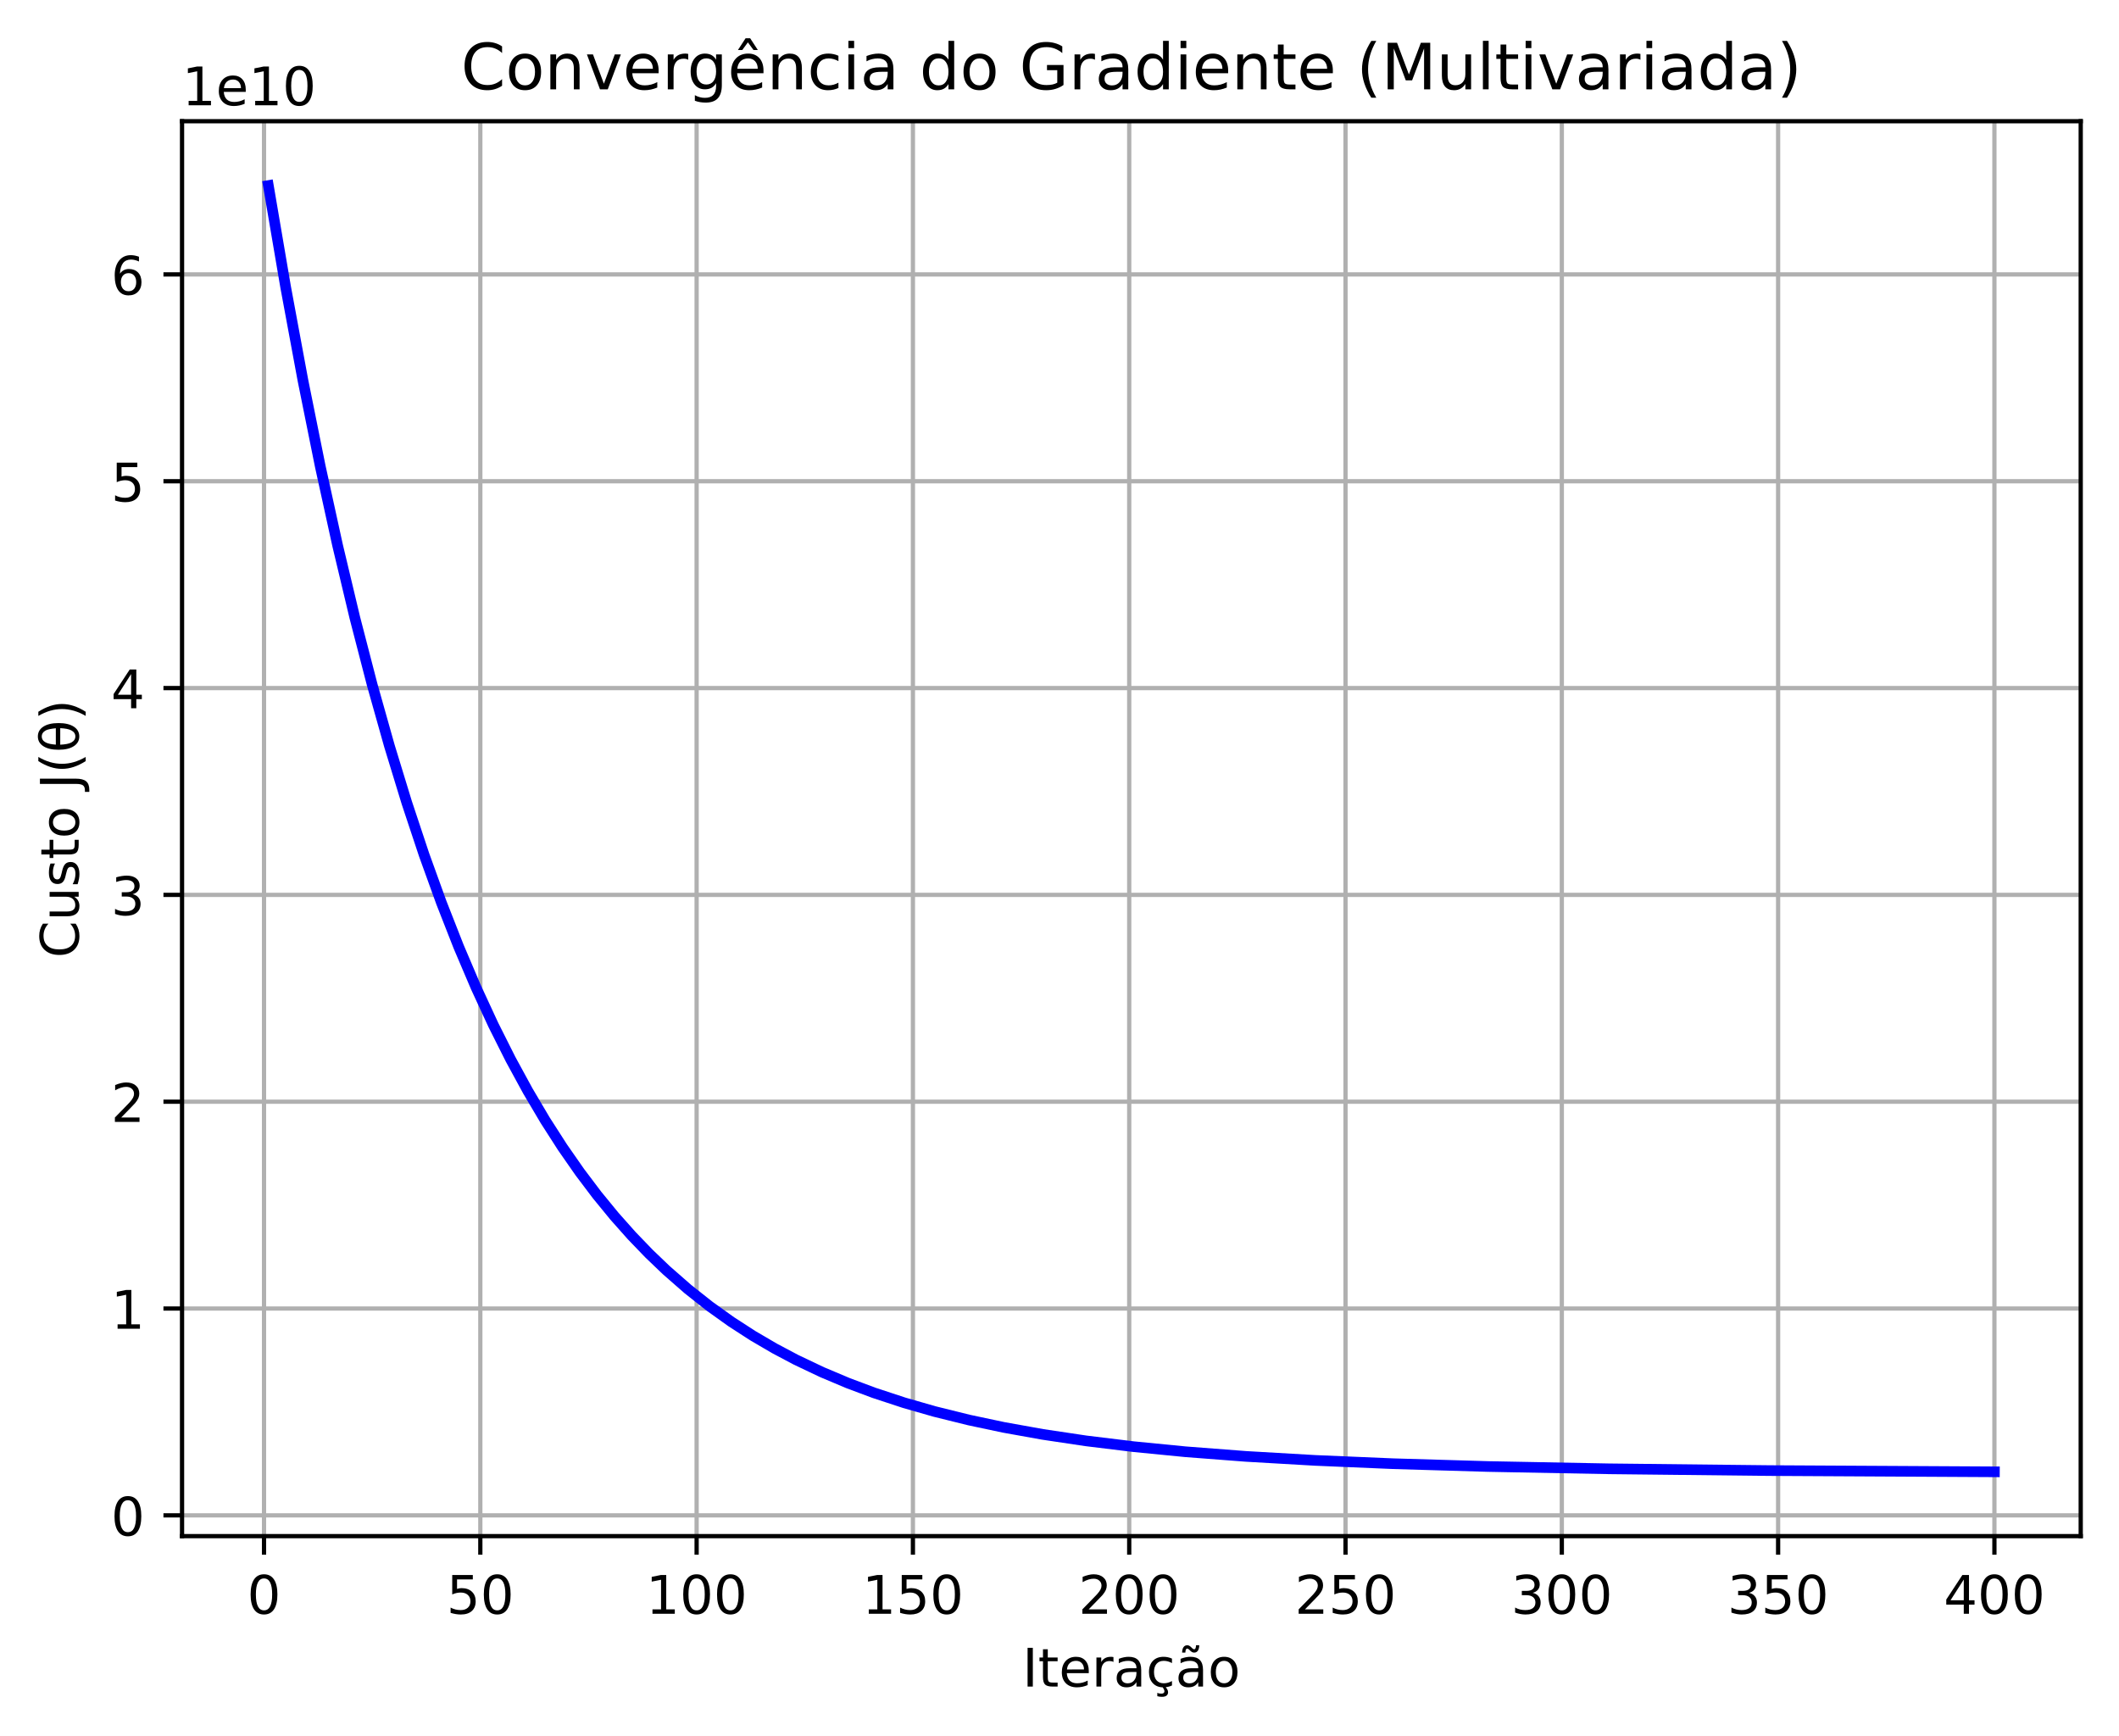
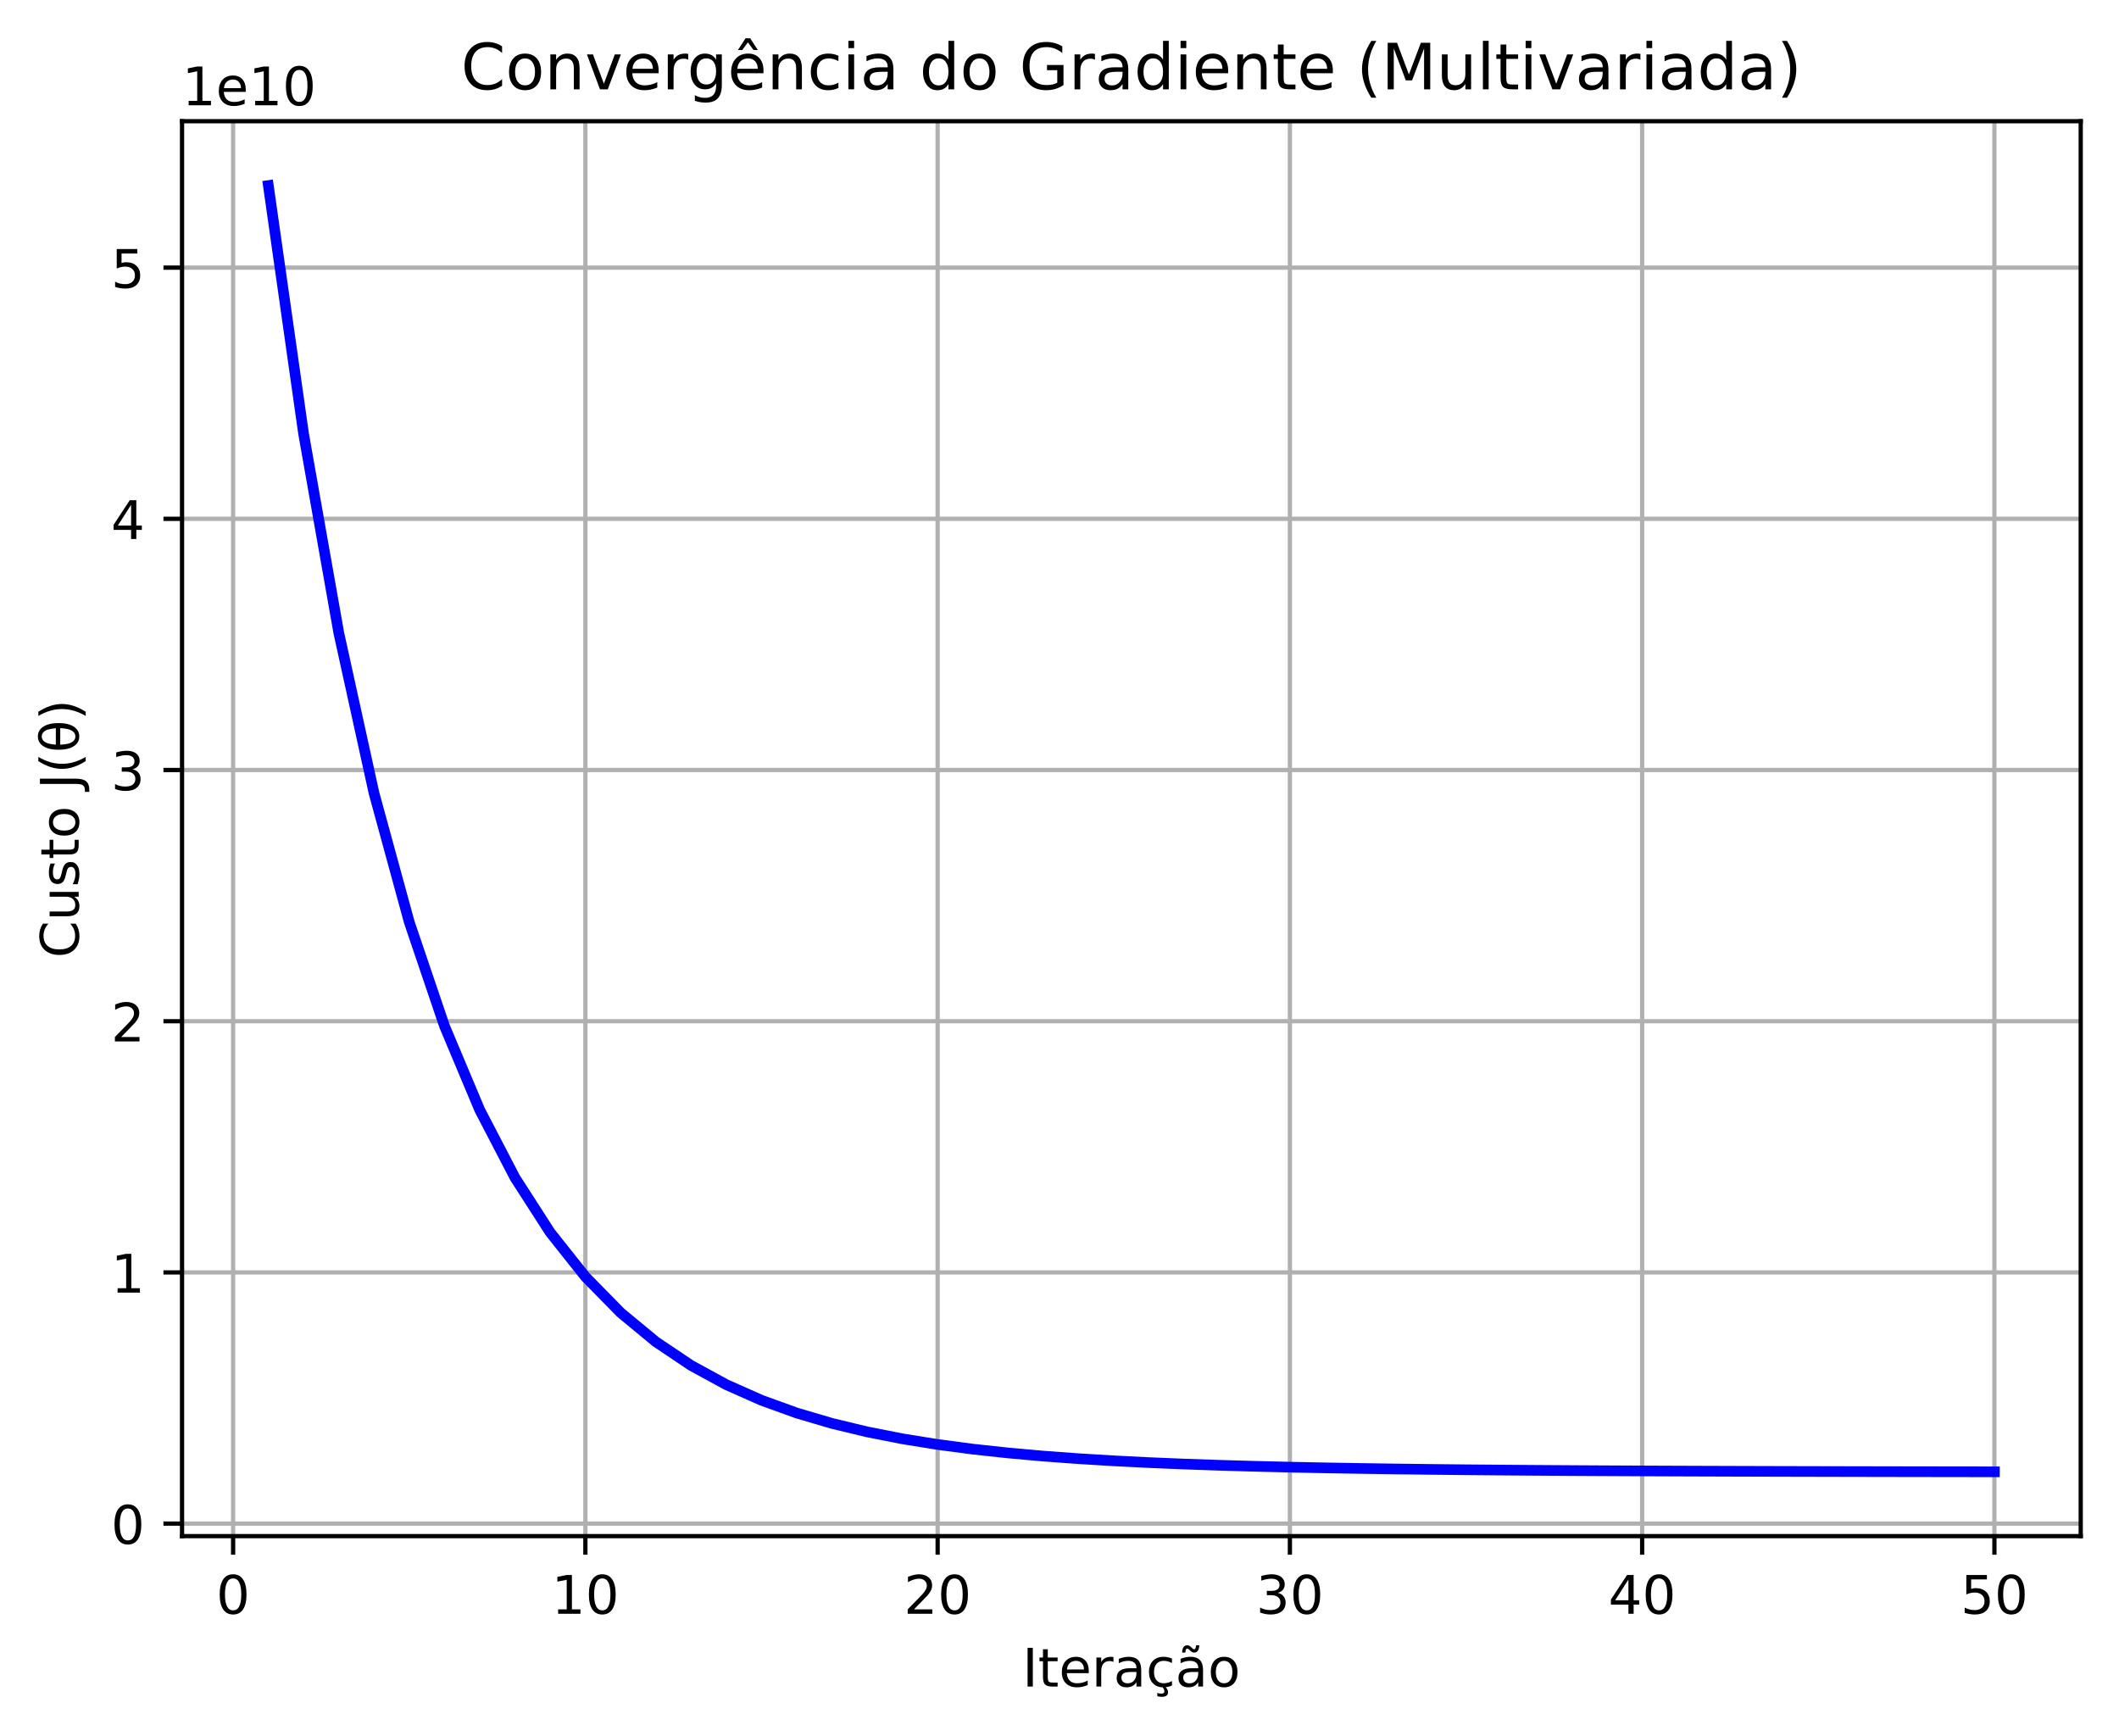
<svg xmlns="http://www.w3.org/2000/svg" xmlns:xlink="http://www.w3.org/1999/xlink" width="398.561pt" height="326.485pt" viewBox="0 0 398.561 326.485" version="1.1">
  <defs>
    <style type="text/css">*{stroke-linejoin: round; stroke-linecap: butt}</style>
  </defs>
  <g id="figure_1">
    <g id="patch_1">
      <path d="M 0 326.485  L 398.561 326.485  L 398.561 0  L 0 0  z " style="fill: #ffffff" />
    </g>
    <g id="axes_1">
      <g id="patch_2">
        <path d="M 34.241 288.91  L 391.361 288.91  L 391.361 22.798  L 34.241 22.798  z " style="fill: #ffffff" />
      </g>
      <g id="matplotlib.axis_1">
        <g id="xtick_1">
          <g id="line2d_1">
-             <path d="M 49.66 288.91  L 49.66 22.798  " clip-path="url(#p2a29189296)" style="fill: none; stroke: #b0b0b0; stroke-width: 0.8; stroke-linecap: square" />
+             <path d="M 43.848 288.91  L 43.848 22.798  " clip-path="url(#pa1b4fb934a)" style="fill: none; stroke: #b0b0b0; stroke-width: 0.8; stroke-linecap: square" />
          </g>
          <g id="line2d_2">
            <defs>
-               <path id="m5951b6302b" d="M 0 0  L 0 3.5  " style="stroke: #000000; stroke-width: 0.8" />
+               <path id="m3676565ad4" d="M 0 0  L 0 3.5  " style="stroke: #000000; stroke-width: 0.8" />
            </defs>
            <g>
-               <use xlink:href="#m5951b6302b" x="49.66" y="288.91" style="stroke: #000000; stroke-width: 0.8" />
+               <use xlink:href="#m3676565ad4" x="43.848" y="288.91" style="stroke: #000000; stroke-width: 0.8" />
            </g>
          </g>
          <g id="text_1">
-             <g transform="translate(46.47843 303.5086) scale(0.1 -0.1)">
+             <g transform="translate(40.6665 303.5086) scale(0.1 -0.1)">
              <defs>
                <path id="DejaVuSans-30" d="M 2034 4250  Q 1547 4250 1301 3770  Q 1056 3291 1056 2328  Q 1056 1369 1301 889  Q 1547 409 2034 409  Q 2525 409 2770 889  Q 3016 1369 3016 2328  Q 3016 3291 2770 3770  Q 2525 4250 2034 4250  z M 2034 4750  Q 2819 4750 3233 4129  Q 3647 3509 3647 2328  Q 3647 1150 3233 529  Q 2819 -91 2034 -91  Q 1250 -91 836 529  Q 422 1150 422 2328  Q 422 3509 836 4129  Q 1250 4750 2034 4750  z " transform="scale(0.015625)" />
              </defs>
              <use xlink:href="#DejaVuSans-30" />
            </g>
          </g>
        </g>
        <g id="xtick_2">
          <g id="line2d_3">
-             <path d="M 90.343 288.91  L 90.343 22.798  " clip-path="url(#p2a29189296)" style="fill: none; stroke: #b0b0b0; stroke-width: 0.8; stroke-linecap: square" />
+             <path d="M 110.104 288.91  L 110.104 22.798  " clip-path="url(#pa1b4fb934a)" style="fill: none; stroke: #b0b0b0; stroke-width: 0.8; stroke-linecap: square" />
          </g>
          <g id="line2d_4">
            <g>
-               <use xlink:href="#m5951b6302b" x="90.343" y="288.91" style="stroke: #000000; stroke-width: 0.8" />
+               <use xlink:href="#m3676565ad4" x="110.104" y="288.91" style="stroke: #000000; stroke-width: 0.8" />
            </g>
          </g>
          <g id="text_2">
-             <g transform="translate(83.98071 303.5086) scale(0.1 -0.1)">
-               <defs>
-                 <path id="DejaVuSans-35" d="M 691 4666  L 3169 4666  L 3169 4134  L 1269 4134  L 1269 2991  Q 1406 3038 1543 3061  Q 1681 3084 1819 3084  Q 2600 3084 3056 2656  Q 3513 2228 3513 1497  Q 3513 744 3044 326  Q 2575 -91 1722 -91  Q 1428 -91 1123 -41  Q 819 9 494 109  L 494 744  Q 775 591 1075 516  Q 1375 441 1709 441  Q 2250 441 2565 725  Q 2881 1009 2881 1497  Q 2881 1984 2565 2268  Q 2250 2553 1709 2553  Q 1456 2553 1204 2497  Q 953 2441 691 2322  L 691 4666  z " transform="scale(0.015625)" />
-               </defs>
-               <use xlink:href="#DejaVuSans-35" />
+             <g transform="translate(103.7413 303.5086) scale(0.1 -0.1)">
+               <defs>
+                 <path id="DejaVuSans-31" d="M 794 531  L 1825 531  L 1825 4091  L 703 3866  L 703 4441  L 1819 4666  L 2450 4666  L 2450 531  L 3481 531  L 3481 0  L 794 0  L 794 531  z " transform="scale(0.015625)" />
+               </defs>
+               <use xlink:href="#DejaVuSans-31" />
              <use xlink:href="#DejaVuSans-30" x="63.623" />
            </g>
          </g>
        </g>
        <g id="xtick_3">
          <g id="line2d_5">
-             <path d="M 131.027 288.91  L 131.027 22.798  " clip-path="url(#p2a29189296)" style="fill: none; stroke: #b0b0b0; stroke-width: 0.8; stroke-linecap: square" />
+             <path d="M 176.36 288.91  L 176.36 22.798  " clip-path="url(#pa1b4fb934a)" style="fill: none; stroke: #b0b0b0; stroke-width: 0.8; stroke-linecap: square" />
          </g>
          <g id="line2d_6">
            <g>
-               <use xlink:href="#m5951b6302b" x="131.027" y="288.91" style="stroke: #000000; stroke-width: 0.8" />
+               <use xlink:href="#m3676565ad4" x="176.36" y="288.91" style="stroke: #000000; stroke-width: 0.8" />
            </g>
          </g>
          <g id="text_3">
-             <g transform="translate(121.483 303.5086) scale(0.1 -0.1)">
-               <defs>
-                 <path id="DejaVuSans-31" d="M 794 531  L 1825 531  L 1825 4091  L 703 3866  L 703 4441  L 1819 4666  L 2450 4666  L 2450 531  L 3481 531  L 3481 0  L 794 0  L 794 531  z " transform="scale(0.015625)" />
-               </defs>
-               <use xlink:href="#DejaVuSans-31" />
-               <use xlink:href="#DejaVuSans-30" x="63.623" />
-               <use xlink:href="#DejaVuSans-30" x="127.246" />
+             <g transform="translate(169.9973 303.5086) scale(0.1 -0.1)">
+               <defs>
+                 <path id="DejaVuSans-32" d="M 1228 531  L 3431 531  L 3431 0  L 469 0  L 469 531  Q 828 903 1448 1529  Q 2069 2156 2228 2338  Q 2531 2678 2651 2914  Q 2772 3150 2772 3378  Q 2772 3750 2511 3984  Q 2250 4219 1831 4219  Q 1534 4219 1204 4116  Q 875 4013 500 3803  L 500 4441  Q 881 4594 1212 4672  Q 1544 4750 1819 4750  Q 2544 4750 2975 4387  Q 3406 4025 3406 3419  Q 3406 3131 3298 2873  Q 3191 2616 2906 2266  Q 2828 2175 2409 1742  Q 1991 1309 1228 531  z " transform="scale(0.015625)" />
+               </defs>
+               <use xlink:href="#DejaVuSans-32" />
+               <use xlink:href="#DejaVuSans-30" x="63.623" />
            </g>
          </g>
        </g>
        <g id="xtick_4">
          <g id="line2d_7">
-             <path d="M 171.71 288.91  L 171.71 22.798  " clip-path="url(#p2a29189296)" style="fill: none; stroke: #b0b0b0; stroke-width: 0.8; stroke-linecap: square" />
+             <path d="M 242.616 288.91  L 242.616 22.798  " clip-path="url(#pa1b4fb934a)" style="fill: none; stroke: #b0b0b0; stroke-width: 0.8; stroke-linecap: square" />
          </g>
          <g id="line2d_8">
            <g>
-               <use xlink:href="#m5951b6302b" x="171.71" y="288.91" style="stroke: #000000; stroke-width: 0.8" />
+               <use xlink:href="#m3676565ad4" x="242.616" y="288.91" style="stroke: #000000; stroke-width: 0.8" />
            </g>
          </g>
          <g id="text_4">
-             <g transform="translate(162.1665 303.5086) scale(0.1 -0.1)">
-               <use xlink:href="#DejaVuSans-31" />
-               <use xlink:href="#DejaVuSans-35" x="63.623" />
-               <use xlink:href="#DejaVuSans-30" x="127.246" />
+             <g transform="translate(236.2533 303.5086) scale(0.1 -0.1)">
+               <defs>
+                 <path id="DejaVuSans-33" d="M 2597 2516  Q 3050 2419 3304 2112  Q 3559 1806 3559 1356  Q 3559 666 3084 287  Q 2609 -91 1734 -91  Q 1441 -91 1130 -33  Q 819 25 488 141  L 488 750  Q 750 597 1062 519  Q 1375 441 1716 441  Q 2309 441 2620 675  Q 2931 909 2931 1356  Q 2931 1769 2642 2001  Q 2353 2234 1838 2234  L 1294 2234  L 1294 2753  L 1863 2753  Q 2328 2753 2575 2939  Q 2822 3125 2822 3475  Q 2822 3834 2567 4026  Q 2313 4219 1838 4219  Q 1578 4219 1281 4162  Q 984 4106 628 3988  L 628 4550  Q 988 4650 1302 4700  Q 1616 4750 1894 4750  Q 2613 4750 3031 4423  Q 3450 4097 3450 3541  Q 3450 3153 3228 2886  Q 3006 2619 2597 2516  z " transform="scale(0.015625)" />
+               </defs>
+               <use xlink:href="#DejaVuSans-33" />
+               <use xlink:href="#DejaVuSans-30" x="63.623" />
            </g>
          </g>
        </g>
        <g id="xtick_5">
          <g id="line2d_9">
-             <path d="M 212.394 288.91  L 212.394 22.798  " clip-path="url(#p2a29189296)" style="fill: none; stroke: #b0b0b0; stroke-width: 0.8; stroke-linecap: square" />
+             <path d="M 308.872 288.91  L 308.872 22.798  " clip-path="url(#pa1b4fb934a)" style="fill: none; stroke: #b0b0b0; stroke-width: 0.8; stroke-linecap: square" />
          </g>
          <g id="line2d_10">
            <g>
-               <use xlink:href="#m5951b6302b" x="212.394" y="288.91" style="stroke: #000000; stroke-width: 0.8" />
+               <use xlink:href="#m3676565ad4" x="308.872" y="288.91" style="stroke: #000000; stroke-width: 0.8" />
            </g>
          </g>
          <g id="text_5">
-             <g transform="translate(202.85 303.5086) scale(0.1 -0.1)">
-               <defs>
-                 <path id="DejaVuSans-32" d="M 1228 531  L 3431 531  L 3431 0  L 469 0  L 469 531  Q 828 903 1448 1529  Q 2069 2156 2228 2338  Q 2531 2678 2651 2914  Q 2772 3150 2772 3378  Q 2772 3750 2511 3984  Q 2250 4219 1831 4219  Q 1534 4219 1204 4116  Q 875 4013 500 3803  L 500 4441  Q 881 4594 1212 4672  Q 1544 4750 1819 4750  Q 2544 4750 2975 4387  Q 3406 4025 3406 3419  Q 3406 3131 3298 2873  Q 3191 2616 2906 2266  Q 2828 2175 2409 1742  Q 1991 1309 1228 531  z " transform="scale(0.015625)" />
-               </defs>
-               <use xlink:href="#DejaVuSans-32" />
-               <use xlink:href="#DejaVuSans-30" x="63.623" />
-               <use xlink:href="#DejaVuSans-30" x="127.246" />
+             <g transform="translate(302.5094 303.5086) scale(0.1 -0.1)">
+               <defs>
+                 <path id="DejaVuSans-34" d="M 2419 4116  L 825 1625  L 2419 1625  L 2419 4116  z M 2253 4666  L 3047 4666  L 3047 1625  L 3713 1625  L 3713 1100  L 3047 1100  L 3047 0  L 2419 0  L 2419 1100  L 313 1100  L 313 1709  L 2253 4666  z " transform="scale(0.015625)" />
+               </defs>
+               <use xlink:href="#DejaVuSans-34" />
+               <use xlink:href="#DejaVuSans-30" x="63.623" />
            </g>
          </g>
        </g>
        <g id="xtick_6">
          <g id="line2d_11">
-             <path d="M 253.077 288.91  L 253.077 22.798  " clip-path="url(#p2a29189296)" style="fill: none; stroke: #b0b0b0; stroke-width: 0.8; stroke-linecap: square" />
+             <path d="M 375.128 288.91  L 375.128 22.798  " clip-path="url(#pa1b4fb934a)" style="fill: none; stroke: #b0b0b0; stroke-width: 0.8; stroke-linecap: square" />
          </g>
          <g id="line2d_12">
            <g>
-               <use xlink:href="#m5951b6302b" x="253.077" y="288.91" style="stroke: #000000; stroke-width: 0.8" />
+               <use xlink:href="#m3676565ad4" x="375.128" y="288.91" style="stroke: #000000; stroke-width: 0.8" />
            </g>
          </g>
          <g id="text_6">
-             <g transform="translate(243.5336 303.5086) scale(0.1 -0.1)">
-               <use xlink:href="#DejaVuSans-32" />
-               <use xlink:href="#DejaVuSans-35" x="63.623" />
-               <use xlink:href="#DejaVuSans-30" x="127.246" />
-             </g>
-           </g>
-         </g>
-         <g id="xtick_7">
-           <g id="line2d_13">
-             <path d="M 293.761 288.91  L 293.761 22.798  " clip-path="url(#p2a29189296)" style="fill: none; stroke: #b0b0b0; stroke-width: 0.8; stroke-linecap: square" />
-           </g>
-           <g id="line2d_14">
-             <g>
-               <use xlink:href="#m5951b6302b" x="293.761" y="288.91" style="stroke: #000000; stroke-width: 0.8" />
-             </g>
-           </g>
-           <g id="text_7">
-             <g transform="translate(284.2171 303.5086) scale(0.1 -0.1)">
-               <defs>
-                 <path id="DejaVuSans-33" d="M 2597 2516  Q 3050 2419 3304 2112  Q 3559 1806 3559 1356  Q 3559 666 3084 287  Q 2609 -91 1734 -91  Q 1441 -91 1130 -33  Q 819 25 488 141  L 488 750  Q 750 597 1062 519  Q 1375 441 1716 441  Q 2309 441 2620 675  Q 2931 909 2931 1356  Q 2931 1769 2642 2001  Q 2353 2234 1838 2234  L 1294 2234  L 1294 2753  L 1863 2753  Q 2328 2753 2575 2939  Q 2822 3125 2822 3475  Q 2822 3834 2567 4026  Q 2313 4219 1838 4219  Q 1578 4219 1281 4162  Q 984 4106 628 3988  L 628 4550  Q 988 4650 1302 4700  Q 1616 4750 1894 4750  Q 2613 4750 3031 4423  Q 3450 4097 3450 3541  Q 3450 3153 3228 2886  Q 3006 2619 2597 2516  z " transform="scale(0.015625)" />
-               </defs>
-               <use xlink:href="#DejaVuSans-33" />
-               <use xlink:href="#DejaVuSans-30" x="63.623" />
-               <use xlink:href="#DejaVuSans-30" x="127.246" />
-             </g>
-           </g>
-         </g>
-         <g id="xtick_8">
-           <g id="line2d_15">
-             <path d="M 334.444 288.91  L 334.444 22.798  " clip-path="url(#p2a29189296)" style="fill: none; stroke: #b0b0b0; stroke-width: 0.8; stroke-linecap: square" />
-           </g>
-           <g id="line2d_16">
-             <g>
-               <use xlink:href="#m5951b6302b" x="334.444" y="288.91" style="stroke: #000000; stroke-width: 0.8" />
-             </g>
-           </g>
-           <g id="text_8">
-             <g transform="translate(324.9006 303.5086) scale(0.1 -0.1)">
-               <use xlink:href="#DejaVuSans-33" />
-               <use xlink:href="#DejaVuSans-35" x="63.623" />
-               <use xlink:href="#DejaVuSans-30" x="127.246" />
-             </g>
-           </g>
-         </g>
-         <g id="xtick_9">
-           <g id="line2d_17">
-             <path d="M 375.128 288.91  L 375.128 22.798  " clip-path="url(#p2a29189296)" style="fill: none; stroke: #b0b0b0; stroke-width: 0.8; stroke-linecap: square" />
-           </g>
-           <g id="line2d_18">
-             <g>
-               <use xlink:href="#m5951b6302b" x="375.128" y="288.91" style="stroke: #000000; stroke-width: 0.8" />
-             </g>
-           </g>
-           <g id="text_9">
-             <g transform="translate(365.5841 303.5086) scale(0.1 -0.1)">
-               <defs>
-                 <path id="DejaVuSans-34" d="M 2419 4116  L 825 1625  L 2419 1625  L 2419 4116  z M 2253 4666  L 3047 4666  L 3047 1625  L 3713 1625  L 3713 1100  L 3047 1100  L 3047 0  L 2419 0  L 2419 1100  L 313 1100  L 313 1709  L 2253 4666  z " transform="scale(0.015625)" />
-               </defs>
-               <use xlink:href="#DejaVuSans-34" />
-               <use xlink:href="#DejaVuSans-30" x="63.623" />
-               <use xlink:href="#DejaVuSans-30" x="127.246" />
-             </g>
-           </g>
-         </g>
-         <g id="text_10">
+             <g transform="translate(368.7654 303.5086) scale(0.1 -0.1)">
+               <defs>
+                 <path id="DejaVuSans-35" d="M 691 4666  L 3169 4666  L 3169 4134  L 1269 4134  L 1269 2991  Q 1406 3038 1543 3061  Q 1681 3084 1819 3084  Q 2600 3084 3056 2656  Q 3513 2228 3513 1497  Q 3513 744 3044 326  Q 2575 -91 1722 -91  Q 1428 -91 1123 -41  Q 819 9 494 109  L 494 744  Q 775 591 1075 516  Q 1375 441 1709 441  Q 2250 441 2565 725  Q 2881 1009 2881 1497  Q 2881 1984 2565 2268  Q 2250 2553 1709 2553  Q 1456 2553 1204 2497  Q 953 2441 691 2322  L 691 4666  z " transform="scale(0.015625)" />
+               </defs>
+               <use xlink:href="#DejaVuSans-35" />
+               <use xlink:href="#DejaVuSans-30" x="63.623" />
+             </g>
+           </g>
+         </g>
+         <g id="text_7">
          <g transform="translate(192.2967 317.2054) scale(0.1 -0.1)">
            <defs>
              <path id="DejaVuSans-49" d="M 628 4666  L 1259 4666  L 1259 0  L 628 0  L 628 4666  z " transform="scale(0.015625)" />
              <path id="DejaVuSans-74" d="M 1172 4494  L 1172 3500  L 2356 3500  L 2356 3053  L 1172 3053  L 1172 1153  Q 1172 725 1289 603  Q 1406 481 1766 481  L 2356 481  L 2356 0  L 1766 0  Q 1100 0 847 248  Q 594 497 594 1153  L 594 3053  L 172 3053  L 172 3500  L 594 3500  L 594 4494  L 1172 4494  z " transform="scale(0.015625)" />
              <path id="DejaVuSans-65" d="M 3597 1894  L 3597 1613  L 953 1613  Q 991 1019 1311 708  Q 1631 397 2203 397  Q 2534 397 2845 478  Q 3156 559 3463 722  L 3463 178  Q 3153 47 2828 -22  Q 2503 -91 2169 -91  Q 1331 -91 842 396  Q 353 884 353 1716  Q 353 2575 817 3079  Q 1281 3584 2069 3584  Q 2775 3584 3186 3129  Q 3597 2675 3597 1894  z M 3022 2063  Q 3016 2534 2758 2815  Q 2500 3097 2075 3097  Q 1594 3097 1305 2825  Q 1016 2553 972 2059  L 3022 2063  z " transform="scale(0.015625)" />
              <path id="DejaVuSans-72" d="M 2631 2963  Q 2534 3019 2420 3045  Q 2306 3072 2169 3072  Q 1681 3072 1420 2755  Q 1159 2438 1159 1844  L 1159 0  L 581 0  L 581 3500  L 1159 3500  L 1159 2956  Q 1341 3275 1631 3429  Q 1922 3584 2338 3584  Q 2397 3584 2469 3576  Q 2541 3569 2628 3553  L 2631 2963  z " transform="scale(0.015625)" />
              <path id="DejaVuSans-61" d="M 2194 1759  Q 1497 1759 1228 1600  Q 959 1441 959 1056  Q 959 750 1161 570  Q 1363 391 1709 391  Q 2188 391 2477 730  Q 2766 1069 2766 1631  L 2766 1759  L 2194 1759  z M 3341 1997  L 3341 0  L 2766 0  L 2766 531  Q 2569 213 2275 61  Q 1981 -91 1556 -91  Q 1019 -91 701 211  Q 384 513 384 1019  Q 384 1609 779 1909  Q 1175 2209 1959 2209  L 2766 2209  L 2766 2266  Q 2766 2663 2505 2880  Q 2244 3097 1772 3097  Q 1472 3097 1187 3025  Q 903 2953 641 2809  L 641 3341  Q 956 3463 1253 3523  Q 1550 3584 1831 3584  Q 2591 3584 2966 3190  Q 3341 2797 3341 1997  z " transform="scale(0.015625)" />
              <path id="DejaVuSans-e7" d="M 3122 3366  L 3122 2828  Q 2878 2963 2633 3030  Q 2388 3097 2138 3097  Q 1578 3097 1268 2742  Q 959 2388 959 1747  Q 959 1106 1268 751  Q 1578 397 2138 397  Q 2388 397 2633 464  Q 2878 531 3122 666  L 3122 134  Q 2881 22 2623 -34  Q 2366 -91 2075 -91  Q 1284 -91 818 406  Q 353 903 353 1747  Q 353 2603 823 3093  Q 1294 3584 2113 3584  Q 2378 3584 2631 3529  Q 2884 3475 3122 3366  z M 2311 0  Q 2482 -194 2566 -358  Q 2651 -522 2651 -672  Q 2651 -950 2463 -1092  Q 2276 -1234 1907 -1234  Q 1764 -1234 1628 -1215  Q 1492 -1197 1357 -1159  L 1357 -750  Q 1464 -803 1579 -826  Q 1695 -850 1842 -850  Q 2026 -850 2120 -775  Q 2214 -700 2214 -556  Q 2214 -463 2146 -327  Q 2079 -191 1939 0  L 2311 0  z " transform="scale(0.015625)" />
              <path id="DejaVuSans-e3" d="M 2194 1759  Q 1497 1759 1228 1600  Q 959 1441 959 1056  Q 959 750 1161 570  Q 1363 391 1709 391  Q 2188 391 2477 730  Q 2766 1069 2766 1631  L 2766 1759  L 2194 1759  z M 3341 1997  L 3341 0  L 2766 0  L 2766 531  Q 2569 213 2275 61  Q 1981 -91 1556 -91  Q 1019 -91 701 211  Q 384 513 384 1019  Q 384 1609 779 1909  Q 1175 2209 1959 2209  L 2766 2209  L 2766 2266  Q 2766 2663 2505 2880  Q 2244 3097 1772 3097  Q 1472 3097 1187 3025  Q 903 2953 641 2809  L 641 3341  Q 956 3463 1253 3523  Q 1550 3584 1831 3584  Q 2591 3584 2966 3190  Q 3341 2797 3341 1997  z M 1844 4281  L 1665 4453  Q 1597 4516 1545 4545  Q 1494 4575 1453 4575  Q 1334 4575 1278 4461  Q 1222 4347 1215 4091  L 825 4091  Q 831 4513 990 4742  Q 1150 4972 1434 4972  Q 1553 4972 1653 4928  Q 1753 4884 1869 4781  L 2047 4609  Q 2115 4547 2167 4517  Q 2219 4488 2259 4488  Q 2378 4488 2434 4602  Q 2490 4716 2497 4972  L 2887 4972  Q 2881 4550 2721 4320  Q 2562 4091 2278 4091  Q 2159 4091 2059 4134  Q 1959 4178 1844 4281  z " transform="scale(0.015625)" />
              <path id="DejaVuSans-6f" d="M 1959 3097  Q 1497 3097 1228 2736  Q 959 2375 959 1747  Q 959 1119 1226 758  Q 1494 397 1959 397  Q 2419 397 2687 759  Q 2956 1122 2956 1747  Q 2956 2369 2687 2733  Q 2419 3097 1959 3097  z M 1959 3584  Q 2709 3584 3137 3096  Q 3566 2609 3566 1747  Q 3566 888 3137 398  Q 2709 -91 1959 -91  Q 1206 -91 779 398  Q 353 888 353 1747  Q 353 2609 779 3096  Q 1206 3584 1959 3584  z " transform="scale(0.015625)" />
            </defs>
            <use xlink:href="#DejaVuSans-49" />
            <use xlink:href="#DejaVuSans-74" x="29.492" />
            <use xlink:href="#DejaVuSans-65" x="68.701" />
            <use xlink:href="#DejaVuSans-72" x="130.225" />
            <use xlink:href="#DejaVuSans-61" x="171.338" />
            <use xlink:href="#DejaVuSans-e7" x="232.617" />
            <use xlink:href="#DejaVuSans-e3" x="287.598" />
            <use xlink:href="#DejaVuSans-6f" x="348.877" />
          </g>
        </g>
      </g>
      <g id="matplotlib.axis_2">
        <g id="ytick_1">
+           <g id="line2d_13">
+             <path d="M 34.241 286.552  L 391.361 286.552  " clip-path="url(#pa1b4fb934a)" style="fill: none; stroke: #b0b0b0; stroke-width: 0.8; stroke-linecap: square" />
+           </g>
+           <g id="line2d_14">
+             <defs>
+               <path id="md213ecda08" d="M 0 0  L -3.5 0  " style="stroke: #000000; stroke-width: 0.8" />
+             </defs>
+             <g>
+               <use xlink:href="#md213ecda08" x="34.241" y="286.552" style="stroke: #000000; stroke-width: 0.8" />
+             </g>
+           </g>
+           <g id="text_8">
+             <g transform="translate(20.87813 290.3515) scale(0.1 -0.1)">
+               <use xlink:href="#DejaVuSans-30" />
+             </g>
+           </g>
+         </g>
+         <g id="ytick_2">
+           <g id="line2d_15">
+             <path d="M 34.241 239.309  L 391.361 239.309  " clip-path="url(#pa1b4fb934a)" style="fill: none; stroke: #b0b0b0; stroke-width: 0.8; stroke-linecap: square" />
+           </g>
+           <g id="line2d_16">
+             <g>
+               <use xlink:href="#md213ecda08" x="34.241" y="239.309" style="stroke: #000000; stroke-width: 0.8" />
+             </g>
+           </g>
+           <g id="text_9">
+             <g transform="translate(20.87813 243.108) scale(0.1 -0.1)">
+               <use xlink:href="#DejaVuSans-31" />
+             </g>
+           </g>
+         </g>
+         <g id="ytick_3">
+           <g id="line2d_17">
+             <path d="M 34.241 192.065  L 391.361 192.065  " clip-path="url(#pa1b4fb934a)" style="fill: none; stroke: #b0b0b0; stroke-width: 0.8; stroke-linecap: square" />
+           </g>
+           <g id="line2d_18">
+             <g>
+               <use xlink:href="#md213ecda08" x="34.241" y="192.065" style="stroke: #000000; stroke-width: 0.8" />
+             </g>
+           </g>
+           <g id="text_10">
+             <g transform="translate(20.87813 195.8644) scale(0.1 -0.1)">
+               <use xlink:href="#DejaVuSans-32" />
+             </g>
+           </g>
+         </g>
+         <g id="ytick_4">
          <g id="line2d_19">
-             <path d="M 34.241 285.004  L 391.361 285.004  " clip-path="url(#p2a29189296)" style="fill: none; stroke: #b0b0b0; stroke-width: 0.8; stroke-linecap: square" />
+             <path d="M 34.241 144.822  L 391.361 144.822  " clip-path="url(#pa1b4fb934a)" style="fill: none; stroke: #b0b0b0; stroke-width: 0.8; stroke-linecap: square" />
          </g>
          <g id="line2d_20">
-             <defs>
-               <path id="m6df23b0949" d="M 0 0  L -3.5 0  " style="stroke: #000000; stroke-width: 0.8" />
-             </defs>
-             <g>
-               <use xlink:href="#m6df23b0949" x="34.241" y="285.004" style="stroke: #000000; stroke-width: 0.8" />
+             <g>
+               <use xlink:href="#md213ecda08" x="34.241" y="144.822" style="stroke: #000000; stroke-width: 0.8" />
            </g>
          </g>
          <g id="text_11">
-             <g transform="translate(20.87813 288.8033) scale(0.1 -0.1)">
-               <use xlink:href="#DejaVuSans-30" />
-             </g>
-           </g>
-         </g>
-         <g id="ytick_2">
+             <g transform="translate(20.87813 148.6209) scale(0.1 -0.1)">
+               <use xlink:href="#DejaVuSans-33" />
+             </g>
+           </g>
+         </g>
+         <g id="ytick_5">
          <g id="line2d_21">
-             <path d="M 34.241 246.105  L 391.361 246.105  " clip-path="url(#p2a29189296)" style="fill: none; stroke: #b0b0b0; stroke-width: 0.8; stroke-linecap: square" />
+             <path d="M 34.241 97.578  L 391.361 97.578  " clip-path="url(#pa1b4fb934a)" style="fill: none; stroke: #b0b0b0; stroke-width: 0.8; stroke-linecap: square" />
          </g>
          <g id="line2d_22">
            <g>
-               <use xlink:href="#m6df23b0949" x="34.241" y="246.105" style="stroke: #000000; stroke-width: 0.8" />
+               <use xlink:href="#md213ecda08" x="34.241" y="97.578" style="stroke: #000000; stroke-width: 0.8" />
            </g>
          </g>
          <g id="text_12">
-             <g transform="translate(20.87813 249.9046) scale(0.1 -0.1)">
-               <use xlink:href="#DejaVuSans-31" />
-             </g>
-           </g>
-         </g>
-         <g id="ytick_3">
+             <g transform="translate(20.87813 101.3773) scale(0.1 -0.1)">
+               <use xlink:href="#DejaVuSans-34" />
+             </g>
+           </g>
+         </g>
+         <g id="ytick_6">
          <g id="line2d_23">
-             <path d="M 34.241 207.207  L 391.361 207.207  " clip-path="url(#p2a29189296)" style="fill: none; stroke: #b0b0b0; stroke-width: 0.8; stroke-linecap: square" />
+             <path d="M 34.241 50.335  L 391.361 50.335  " clip-path="url(#pa1b4fb934a)" style="fill: none; stroke: #b0b0b0; stroke-width: 0.8; stroke-linecap: square" />
          </g>
          <g id="line2d_24">
            <g>
-               <use xlink:href="#m6df23b0949" x="34.241" y="207.207" style="stroke: #000000; stroke-width: 0.8" />
+               <use xlink:href="#md213ecda08" x="34.241" y="50.335" style="stroke: #000000; stroke-width: 0.8" />
            </g>
          </g>
          <g id="text_13">
-             <g transform="translate(20.87813 211.0059) scale(0.1 -0.1)">
-               <use xlink:href="#DejaVuSans-32" />
-             </g>
-           </g>
-         </g>
-         <g id="ytick_4">
-           <g id="line2d_25">
-             <path d="M 34.241 168.308  L 391.361 168.308  " clip-path="url(#p2a29189296)" style="fill: none; stroke: #b0b0b0; stroke-width: 0.8; stroke-linecap: square" />
-           </g>
-           <g id="line2d_26">
-             <g>
-               <use xlink:href="#m6df23b0949" x="34.241" y="168.308" style="stroke: #000000; stroke-width: 0.8" />
-             </g>
-           </g>
-           <g id="text_14">
-             <g transform="translate(20.87813 172.1072) scale(0.1 -0.1)">
-               <use xlink:href="#DejaVuSans-33" />
-             </g>
-           </g>
-         </g>
-         <g id="ytick_5">
-           <g id="line2d_27">
-             <path d="M 34.241 129.409  L 391.361 129.409  " clip-path="url(#p2a29189296)" style="fill: none; stroke: #b0b0b0; stroke-width: 0.8; stroke-linecap: square" />
-           </g>
-           <g id="line2d_28">
-             <g>
-               <use xlink:href="#m6df23b0949" x="34.241" y="129.409" style="stroke: #000000; stroke-width: 0.8" />
-             </g>
-           </g>
-           <g id="text_15">
-             <g transform="translate(20.87813 133.2085) scale(0.1 -0.1)">
-               <use xlink:href="#DejaVuSans-34" />
-             </g>
-           </g>
-         </g>
-         <g id="ytick_6">
-           <g id="line2d_29">
-             <path d="M 34.241 90.511  L 391.361 90.511  " clip-path="url(#p2a29189296)" style="fill: none; stroke: #b0b0b0; stroke-width: 0.8; stroke-linecap: square" />
-           </g>
-           <g id="line2d_30">
-             <g>
-               <use xlink:href="#m6df23b0949" x="34.241" y="90.511" style="stroke: #000000; stroke-width: 0.8" />
-             </g>
-           </g>
-           <g id="text_16">
-             <g transform="translate(20.87813 94.30982) scale(0.1 -0.1)">
+             <g transform="translate(20.87813 54.13376) scale(0.1 -0.1)">
              <use xlink:href="#DejaVuSans-35" />
            </g>
          </g>
        </g>
-         <g id="ytick_7">
-           <g id="line2d_31">
-             <path d="M 34.241 51.612  L 391.361 51.612  " clip-path="url(#p2a29189296)" style="fill: none; stroke: #b0b0b0; stroke-width: 0.8; stroke-linecap: square" />
-           </g>
-           <g id="line2d_32">
-             <g>
-               <use xlink:href="#m6df23b0949" x="34.241" y="51.612" style="stroke: #000000; stroke-width: 0.8" />
-             </g>
-           </g>
-           <g id="text_17">
-             <g transform="translate(20.87813 55.41113) scale(0.1 -0.1)">
-               <defs>
-                 <path id="DejaVuSans-36" d="M 2113 2584  Q 1688 2584 1439 2293  Q 1191 2003 1191 1497  Q 1191 994 1439 701  Q 1688 409 2113 409  Q 2538 409 2786 701  Q 3034 994 3034 1497  Q 3034 2003 2786 2293  Q 2538 2584 2113 2584  z M 3366 4563  L 3366 3988  Q 3128 4100 2886 4159  Q 2644 4219 2406 4219  Q 1781 4219 1451 3797  Q 1122 3375 1075 2522  Q 1259 2794 1537 2939  Q 1816 3084 2150 3084  Q 2853 3084 3261 2657  Q 3669 2231 3669 1497  Q 3669 778 3244 343  Q 2819 -91 2113 -91  Q 1303 -91 875 529  Q 447 1150 447 2328  Q 447 3434 972 4092  Q 1497 4750 2381 4750  Q 2619 4750 2861 4703  Q 3103 4656 3366 4563  z " transform="scale(0.015625)" />
-               </defs>
-               <use xlink:href="#DejaVuSans-36" />
-             </g>
-           </g>
-         </g>
-         <g id="text_18">
+         <g id="text_14">
          <g transform="translate(14.79844 180.1635) rotate(-90) scale(0.1 -0.1)">
            <defs>
              <path id="DejaVuSans-43" d="M 4122 4306  L 4122 3641  Q 3803 3938 3442 4084  Q 3081 4231 2675 4231  Q 1875 4231 1450 3742  Q 1025 3253 1025 2328  Q 1025 1406 1450 917  Q 1875 428 2675 428  Q 3081 428 3442 575  Q 3803 722 4122 1019  L 4122 359  Q 3791 134 3420 21  Q 3050 -91 2638 -91  Q 1578 -91 968 557  Q 359 1206 359 2328  Q 359 3453 968 4101  Q 1578 4750 2638 4750  Q 3056 4750 3426 4639  Q 3797 4528 4122 4306  z " transform="scale(0.015625)" />
              <path id="DejaVuSans-75" d="M 544 1381  L 544 3500  L 1119 3500  L 1119 1403  Q 1119 906 1312 657  Q 1506 409 1894 409  Q 2359 409 2629 706  Q 2900 1003 2900 1516  L 2900 3500  L 3475 3500  L 3475 0  L 2900 0  L 2900 538  Q 2691 219 2414 64  Q 2138 -91 1772 -91  Q 1169 -91 856 284  Q 544 659 544 1381  z M 1991 3584  L 1991 3584  z " transform="scale(0.015625)" />
              <path id="DejaVuSans-73" d="M 2834 3397  L 2834 2853  Q 2591 2978 2328 3040  Q 2066 3103 1784 3103  Q 1356 3103 1142 2972  Q 928 2841 928 2578  Q 928 2378 1081 2264  Q 1234 2150 1697 2047  L 1894 2003  Q 2506 1872 2764 1633  Q 3022 1394 3022 966  Q 3022 478 2636 193  Q 2250 -91 1575 -91  Q 1294 -91 989 -36  Q 684 19 347 128  L 347 722  Q 666 556 975 473  Q 1284 391 1588 391  Q 1994 391 2212 530  Q 2431 669 2431 922  Q 2431 1156 2273 1281  Q 2116 1406 1581 1522  L 1381 1569  Q 847 1681 609 1914  Q 372 2147 372 2553  Q 372 3047 722 3315  Q 1072 3584 1716 3584  Q 2034 3584 2315 3537  Q 2597 3491 2834 3397  z " transform="scale(0.015625)" />
              <path id="DejaVuSans-20" transform="scale(0.015625)" />
              <path id="DejaVuSans-4a" d="M 628 4666  L 1259 4666  L 1259 325  Q 1259 -519 939 -900  Q 619 -1281 -91 -1281  L -331 -1281  L -331 -750  L -134 -750  Q 284 -750 456 -515  Q 628 -281 628 325  L 628 4666  z " transform="scale(0.015625)" />
              <path id="DejaVuSans-28" d="M 1984 4856  Q 1566 4138 1362 3434  Q 1159 2731 1159 2009  Q 1159 1288 1364 580  Q 1569 -128 1984 -844  L 1484 -844  Q 1016 -109 783 600  Q 550 1309 550 2009  Q 550 2706 781 3412  Q 1013 4119 1484 4856  L 1984 4856  z " transform="scale(0.015625)" />
              <path id="DejaVuSans-3b8" d="M 2953 2219  L 963 2219  Q 1009 1284 1225 888  Q 1494 400 1959 400  Q 2428 400 2688 891  Q 2916 1322 2953 2219  z M 2944 2750  Q 2856 3638 2688 3950  Q 2419 4444 1959 4444  Q 1481 4444 1228 3956  Q 1028 3563 969 2750  L 2944 2750  z M 1959 4913  Q 2709 4913 3138 4250  Q 3566 3591 3566 2422  Q 3566 1256 3138 594  Q 2709 -72 1959 -72  Q 1206 -72 781 594  Q 353 1256 353 2422  Q 353 3591 781 4250  Q 1206 4913 1959 4913  z " transform="scale(0.015625)" />
              <path id="DejaVuSans-29" d="M 513 4856  L 1013 4856  Q 1481 4119 1714 3412  Q 1947 2706 1947 2009  Q 1947 1309 1714 600  Q 1481 -109 1013 -844  L 513 -844  Q 928 -128 1133 580  Q 1338 1288 1338 2009  Q 1338 2731 1133 3434  Q 928 4138 513 4856  z " transform="scale(0.015625)" />
            </defs>
            <use xlink:href="#DejaVuSans-43" />
            <use xlink:href="#DejaVuSans-75" x="69.824" />
            <use xlink:href="#DejaVuSans-73" x="133.203" />
            <use xlink:href="#DejaVuSans-74" x="185.303" />
            <use xlink:href="#DejaVuSans-6f" x="224.512" />
            <use xlink:href="#DejaVuSans-20" x="285.693" />
            <use xlink:href="#DejaVuSans-4a" x="317.48" />
            <use xlink:href="#DejaVuSans-28" x="346.973" />
            <use xlink:href="#DejaVuSans-3b8" x="385.986" />
            <use xlink:href="#DejaVuSans-29" x="447.168" />
          </g>
        </g>
-         <g id="text_19">
+         <g id="text_15">
          <g transform="translate(34.24063 19.79812) scale(0.1 -0.1)">
            <use xlink:href="#DejaVuSans-31" />
            <use xlink:href="#DejaVuSans-65" x="63.623" />
            <use xlink:href="#DejaVuSans-31" x="125.146" />
            <use xlink:href="#DejaVuSans-30" x="188.77" />
          </g>
        </g>
      </g>
-       <g id="line2d_33">
-         <path d="M 50.473 34.894  L 53.728 53.996  L 56.983 71.555  L 60.237 87.7  L 63.492 102.547  L 66.747 116.202  L 70.001 128.765  L 73.256 140.324  L 76.511 150.961  L 79.765 160.752  L 83.02 169.765  L 86.275 178.064  L 89.53 185.706  L 92.784 192.745  L 96.039 199.229  L 99.294 205.203  L 102.548 210.707  L 105.803 215.78  L 109.058 220.455  L 112.312 224.765  L 115.567 228.739  L 118.822 232.403  L 122.076 235.782  L 125.331 238.899  L 129.399 242.457  L 133.468 245.675  L 137.536 248.585  L 141.604 251.218  L 145.673 253.599  L 149.741 255.755  L 154.623 258.074  L 159.505 260.132  L 164.387 261.96  L 170.083 263.835  L 175.779 265.469  L 182.288 267.081  L 188.797 268.46  L 196.12 269.775  L 204.257 270.991  L 213.207 272.083  L 222.972 273.041  L 234.363 273.914  L 247.382 274.668  L 262.028 275.288  L 279.928 275.816  L 302.711 276.25  L 332.817 276.582  L 375.128 276.814  L 375.128 276.814  " clip-path="url(#p2a29189296)" style="fill: none; stroke: #0000ff; stroke-width: 2; stroke-linecap: square" />
+       <g id="line2d_25">
+         <path d="M 50.473 34.894  L 57.099 81.567  L 63.725 119.039  L 70.35 149.165  L 76.976 173.418  L 83.601 192.965  L 90.227 208.737  L 96.853 221.478  L 103.478 231.78  L 110.104 240.119  L 116.729 246.876  L 123.355 252.356  L 129.981 256.805  L 136.606 260.42  L 143.232 263.361  L 149.857 265.757  L 156.483 267.71  L 163.109 269.304  L 169.734 270.608  L 176.36 271.675  L 182.985 272.549  L 189.611 273.267  L 196.237 273.858  L 202.862 274.345  L 209.488 274.747  L 216.113 275.08  L 222.739 275.356  L 229.365 275.585  L 235.99 275.776  L 242.616 275.936  L 249.241 276.07  L 255.867 276.183  L 262.493 276.279  L 269.118 276.359  L 275.744 276.428  L 282.369 276.486  L 288.995 276.536  L 295.621 276.579  L 302.246 276.616  L 308.872 276.648  L 315.497 276.676  L 322.123 276.7  L 328.749 276.721  L 335.374 276.74  L 342 276.756  L 348.625 276.771  L 355.251 276.784  L 361.877 276.795  L 368.502 276.805  L 375.128 276.814  " clip-path="url(#pa1b4fb934a)" style="fill: none; stroke: #0000ff; stroke-width: 2; stroke-linecap: square" />
      </g>
      <g id="patch_3">
        <path d="M 34.241 288.91  L 34.241 22.798  " style="fill: none; stroke: #000000; stroke-width: 0.8; stroke-linejoin: miter; stroke-linecap: square" />
      </g>
      <g id="patch_4">
        <path d="M 391.361 288.91  L 391.361 22.798  " style="fill: none; stroke: #000000; stroke-width: 0.8; stroke-linejoin: miter; stroke-linecap: square" />
      </g>
      <g id="patch_5">
        <path d="M 34.241 288.91  L 391.361 288.91  " style="fill: none; stroke: #000000; stroke-width: 0.8; stroke-linejoin: miter; stroke-linecap: square" />
      </g>
      <g id="patch_6">
        <path d="M 34.241 22.798  L 391.361 22.798  " style="fill: none; stroke: #000000; stroke-width: 0.8; stroke-linejoin: miter; stroke-linecap: square" />
      </g>
-       <g id="text_20">
+       <g id="text_16">
        <g transform="translate(86.70687 16.79812) scale(0.12 -0.12)">
          <defs>
            <path id="DejaVuSans-6e" d="M 3513 2113  L 3513 0  L 2938 0  L 2938 2094  Q 2938 2591 2744 2837  Q 2550 3084 2163 3084  Q 1697 3084 1428 2787  Q 1159 2491 1159 1978  L 1159 0  L 581 0  L 581 3500  L 1159 3500  L 1159 2956  Q 1366 3272 1645 3428  Q 1925 3584 2291 3584  Q 2894 3584 3203 3211  Q 3513 2838 3513 2113  z " transform="scale(0.015625)" />
            <path id="DejaVuSans-76" d="M 191 3500  L 800 3500  L 1894 563  L 2988 3500  L 3597 3500  L 2284 0  L 1503 0  L 191 3500  z " transform="scale(0.015625)" />
            <path id="DejaVuSans-67" d="M 2906 1791  Q 2906 2416 2648 2759  Q 2391 3103 1925 3103  Q 1463 3103 1205 2759  Q 947 2416 947 1791  Q 947 1169 1205 825  Q 1463 481 1925 481  Q 2391 481 2648 825  Q 2906 1169 2906 1791  z M 3481 434  Q 3481 -459 3084 -895  Q 2688 -1331 1869 -1331  Q 1566 -1331 1297 -1286  Q 1028 -1241 775 -1147  L 775 -588  Q 1028 -725 1275 -790  Q 1522 -856 1778 -856  Q 2344 -856 2625 -561  Q 2906 -266 2906 331  L 2906 616  Q 2728 306 2450 153  Q 2172 0 1784 0  Q 1141 0 747 490  Q 353 981 353 1791  Q 353 2603 747 3093  Q 1141 3584 1784 3584  Q 2172 3584 2450 3431  Q 2728 3278 2906 2969  L 2906 3500  L 3481 3500  L 3481 434  z " transform="scale(0.015625)" />
            <path id="DejaVuSans-ea" d="M 3597 1894  L 3597 1613  L 953 1613  Q 991 1019 1311 708  Q 1631 397 2203 397  Q 2534 397 2845 478  Q 3156 559 3463 722  L 3463 178  Q 3153 47 2828 -22  Q 2503 -91 2169 -91  Q 1331 -91 842 396  Q 353 884 353 1716  Q 353 2575 817 3079  Q 1281 3584 2069 3584  Q 2775 3584 3186 3129  Q 3597 2675 3597 1894  z M 3022 2063  Q 3016 2534 2758 2815  Q 2500 3097 2075 3097  Q 1594 3097 1305 2825  Q 1016 2553 972 2059  L 3022 2063  z M 1801 5119  L 2263 5119  L 3029 3944  L 2595 3944  L 2032 4709  L 1470 3944  L 1035 3944  L 1801 5119  z " transform="scale(0.015625)" />
            <path id="DejaVuSans-63" d="M 3122 3366  L 3122 2828  Q 2878 2963 2633 3030  Q 2388 3097 2138 3097  Q 1578 3097 1268 2742  Q 959 2388 959 1747  Q 959 1106 1268 751  Q 1578 397 2138 397  Q 2388 397 2633 464  Q 2878 531 3122 666  L 3122 134  Q 2881 22 2623 -34  Q 2366 -91 2075 -91  Q 1284 -91 818 406  Q 353 903 353 1747  Q 353 2603 823 3093  Q 1294 3584 2113 3584  Q 2378 3584 2631 3529  Q 2884 3475 3122 3366  z " transform="scale(0.015625)" />
            <path id="DejaVuSans-69" d="M 603 3500  L 1178 3500  L 1178 0  L 603 0  L 603 3500  z M 603 4863  L 1178 4863  L 1178 4134  L 603 4134  L 603 4863  z " transform="scale(0.015625)" />
            <path id="DejaVuSans-64" d="M 2906 2969  L 2906 4863  L 3481 4863  L 3481 0  L 2906 0  L 2906 525  Q 2725 213 2448 61  Q 2172 -91 1784 -91  Q 1150 -91 751 415  Q 353 922 353 1747  Q 353 2572 751 3078  Q 1150 3584 1784 3584  Q 2172 3584 2448 3432  Q 2725 3281 2906 2969  z M 947 1747  Q 947 1113 1208 752  Q 1469 391 1925 391  Q 2381 391 2643 752  Q 2906 1113 2906 1747  Q 2906 2381 2643 2742  Q 2381 3103 1925 3103  Q 1469 3103 1208 2742  Q 947 2381 947 1747  z " transform="scale(0.015625)" />
            <path id="DejaVuSans-47" d="M 3809 666  L 3809 1919  L 2778 1919  L 2778 2438  L 4434 2438  L 4434 434  Q 4069 175 3628 42  Q 3188 -91 2688 -91  Q 1594 -91 976 548  Q 359 1188 359 2328  Q 359 3472 976 4111  Q 1594 4750 2688 4750  Q 3144 4750 3555 4637  Q 3966 4525 4313 4306  L 4313 3634  Q 3963 3931 3569 4081  Q 3175 4231 2741 4231  Q 1884 4231 1454 3753  Q 1025 3275 1025 2328  Q 1025 1384 1454 906  Q 1884 428 2741 428  Q 3075 428 3337 486  Q 3600 544 3809 666  z " transform="scale(0.015625)" />
            <path id="DejaVuSans-4d" d="M 628 4666  L 1569 4666  L 2759 1491  L 3956 4666  L 4897 4666  L 4897 0  L 4281 0  L 4281 4097  L 3078 897  L 2444 897  L 1241 4097  L 1241 0  L 628 0  L 628 4666  z " transform="scale(0.015625)" />
            <path id="DejaVuSans-6c" d="M 603 4863  L 1178 4863  L 1178 0  L 603 0  L 603 4863  z " transform="scale(0.015625)" />
          </defs>
          <use xlink:href="#DejaVuSans-43" />
          <use xlink:href="#DejaVuSans-6f" x="69.824" />
          <use xlink:href="#DejaVuSans-6e" x="131.006" />
          <use xlink:href="#DejaVuSans-76" x="194.385" />
          <use xlink:href="#DejaVuSans-65" x="253.564" />
          <use xlink:href="#DejaVuSans-72" x="315.088" />
          <use xlink:href="#DejaVuSans-67" x="354.451" />
          <use xlink:href="#DejaVuSans-ea" x="417.928" />
          <use xlink:href="#DejaVuSans-6e" x="479.451" />
          <use xlink:href="#DejaVuSans-63" x="542.83" />
          <use xlink:href="#DejaVuSans-69" x="597.811" />
          <use xlink:href="#DejaVuSans-61" x="625.594" />
          <use xlink:href="#DejaVuSans-20" x="686.873" />
          <use xlink:href="#DejaVuSans-64" x="718.66" />
          <use xlink:href="#DejaVuSans-6f" x="782.137" />
          <use xlink:href="#DejaVuSans-20" x="843.318" />
          <use xlink:href="#DejaVuSans-47" x="875.105" />
          <use xlink:href="#DejaVuSans-72" x="952.596" />
          <use xlink:href="#DejaVuSans-61" x="993.709" />
          <use xlink:href="#DejaVuSans-64" x="1054.988" />
          <use xlink:href="#DejaVuSans-69" x="1118.465" />
          <use xlink:href="#DejaVuSans-65" x="1146.248" />
          <use xlink:href="#DejaVuSans-6e" x="1207.771" />
          <use xlink:href="#DejaVuSans-74" x="1271.15" />
          <use xlink:href="#DejaVuSans-65" x="1310.359" />
          <use xlink:href="#DejaVuSans-20" x="1371.883" />
          <use xlink:href="#DejaVuSans-28" x="1403.67" />
          <use xlink:href="#DejaVuSans-4d" x="1442.684" />
          <use xlink:href="#DejaVuSans-75" x="1528.963" />
          <use xlink:href="#DejaVuSans-6c" x="1592.342" />
          <use xlink:href="#DejaVuSans-74" x="1620.125" />
          <use xlink:href="#DejaVuSans-69" x="1659.334" />
          <use xlink:href="#DejaVuSans-76" x="1687.117" />
          <use xlink:href="#DejaVuSans-61" x="1746.297" />
          <use xlink:href="#DejaVuSans-72" x="1807.576" />
          <use xlink:href="#DejaVuSans-69" x="1848.689" />
          <use xlink:href="#DejaVuSans-61" x="1876.473" />
          <use xlink:href="#DejaVuSans-64" x="1937.752" />
          <use xlink:href="#DejaVuSans-61" x="2001.229" />
          <use xlink:href="#DejaVuSans-29" x="2062.508" />
        </g>
      </g>
    </g>
  </g>
  <defs>
-     <clipPath id="p2a29189296">
+     <clipPath id="pa1b4fb934a">
      <rect x="34.241" y="22.798" width="357.12" height="266.112" />
    </clipPath>
  </defs>
</svg>
